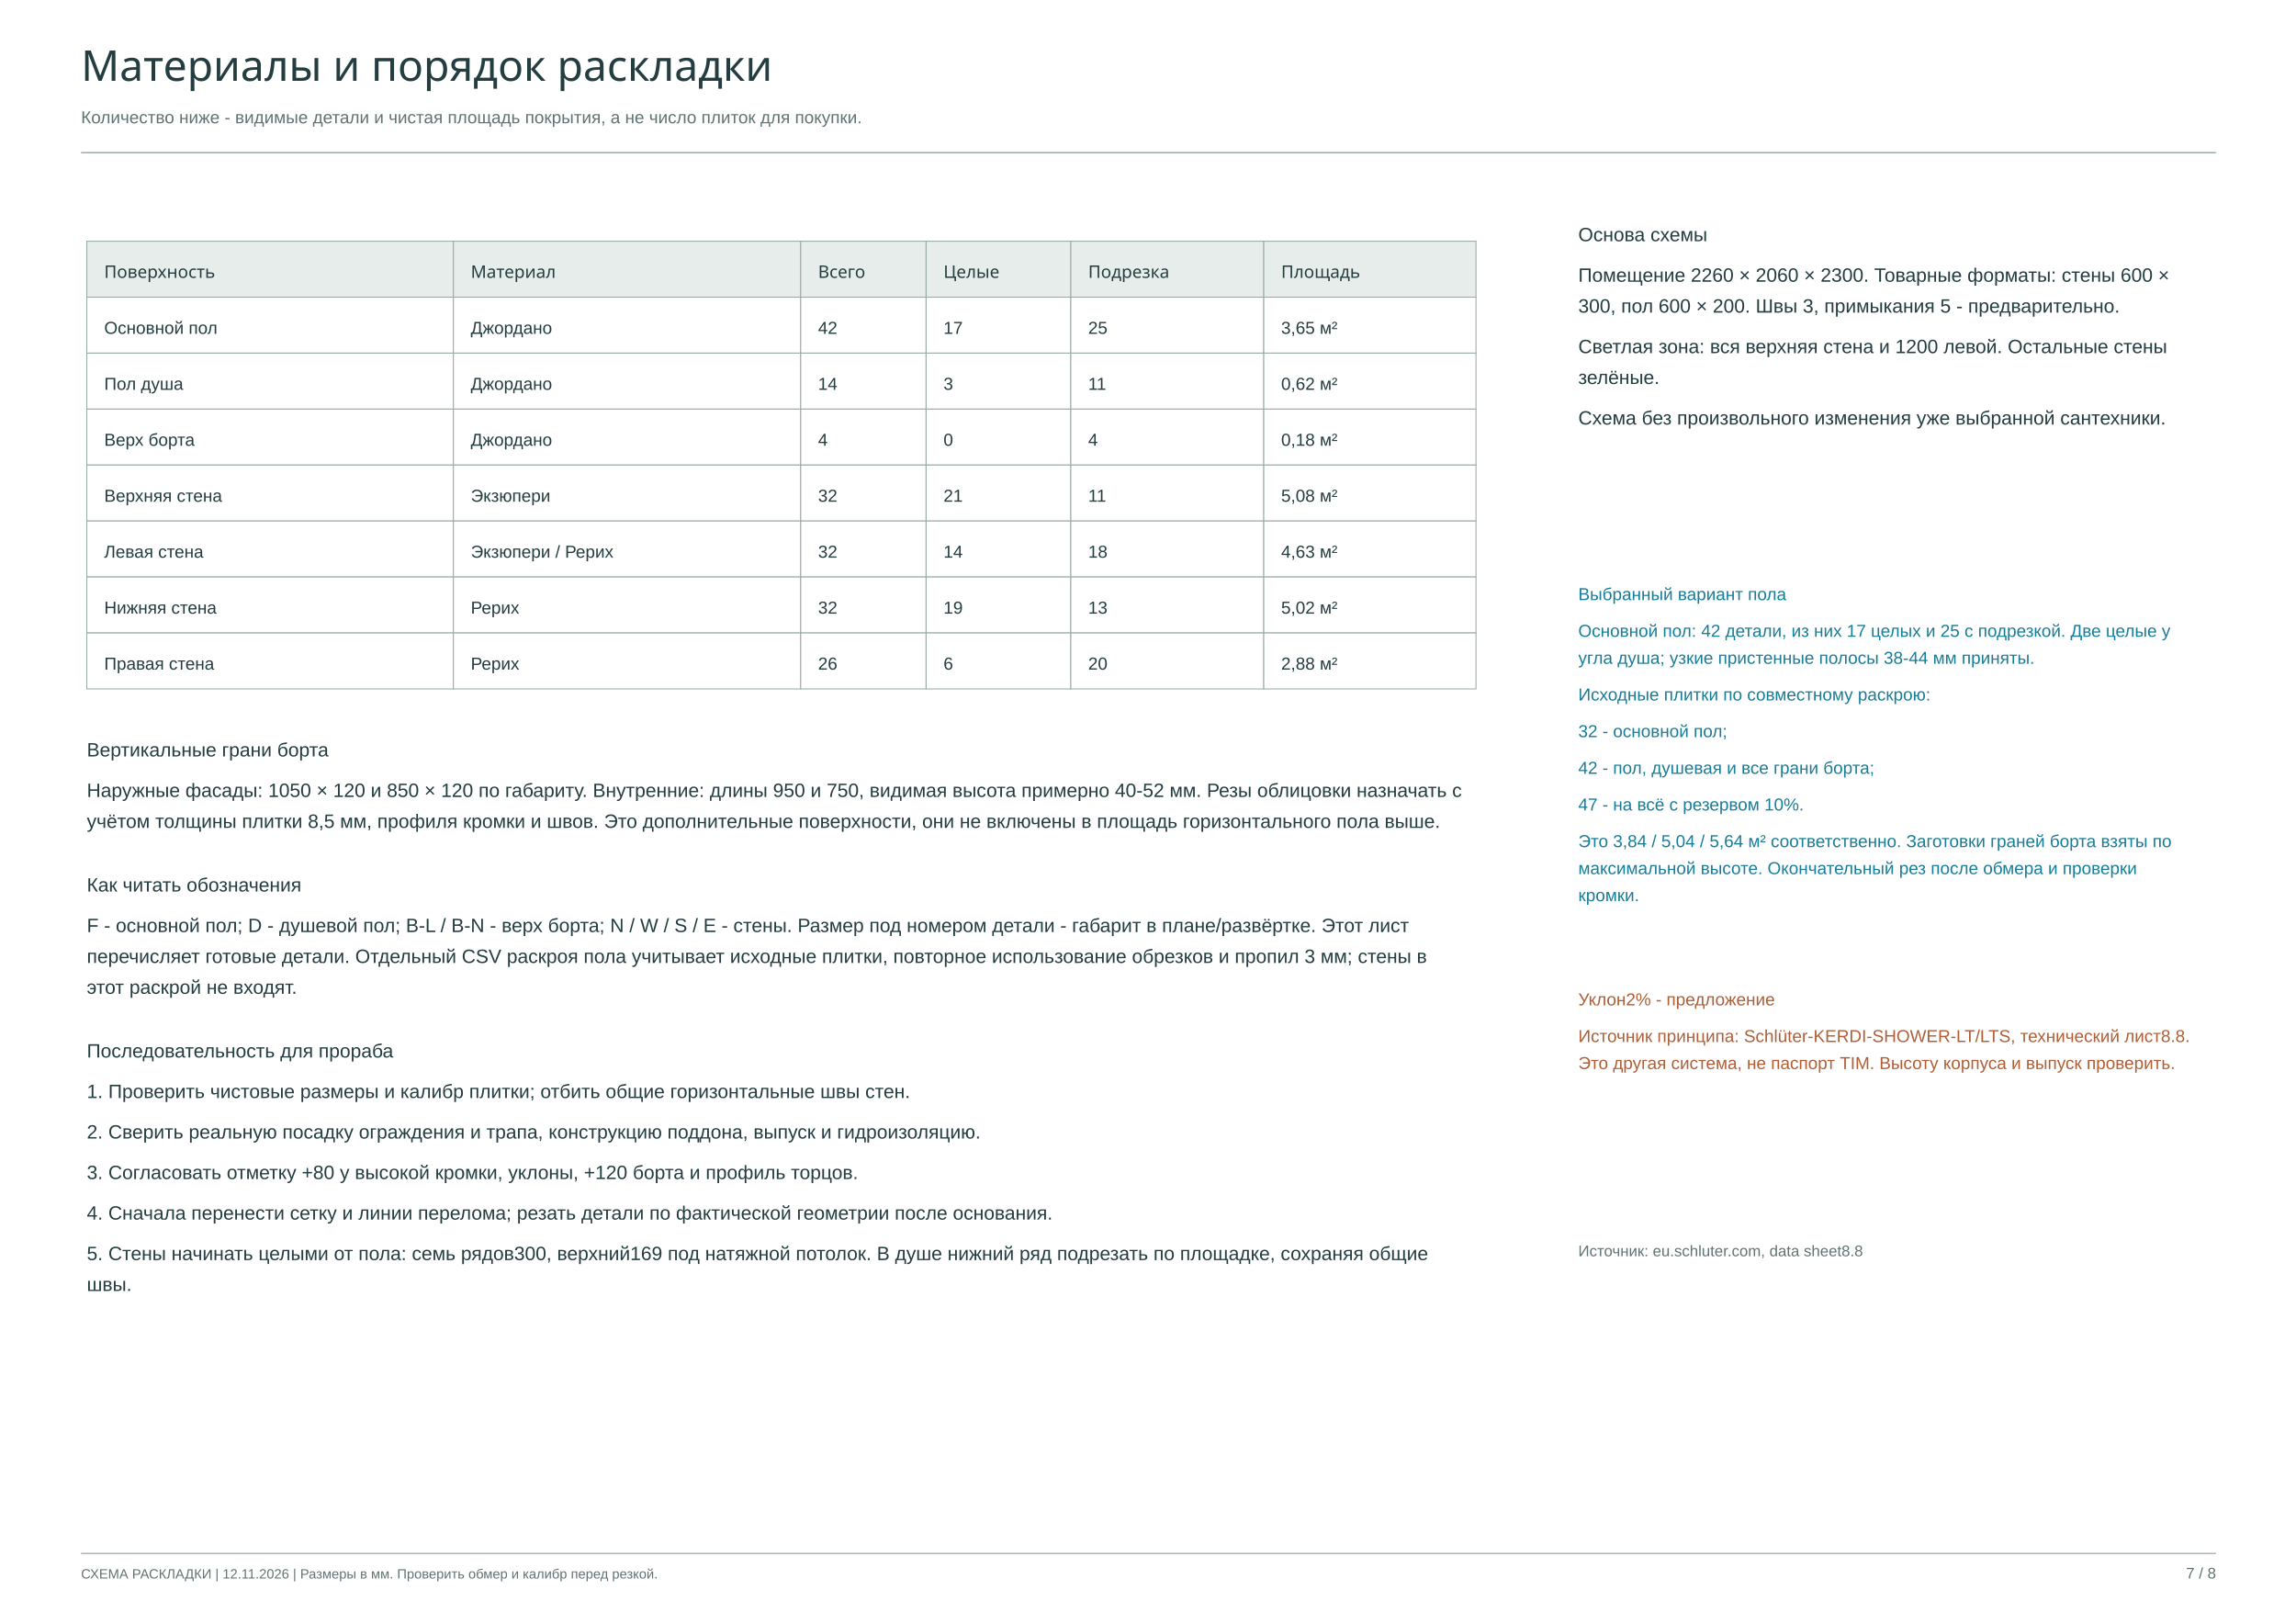
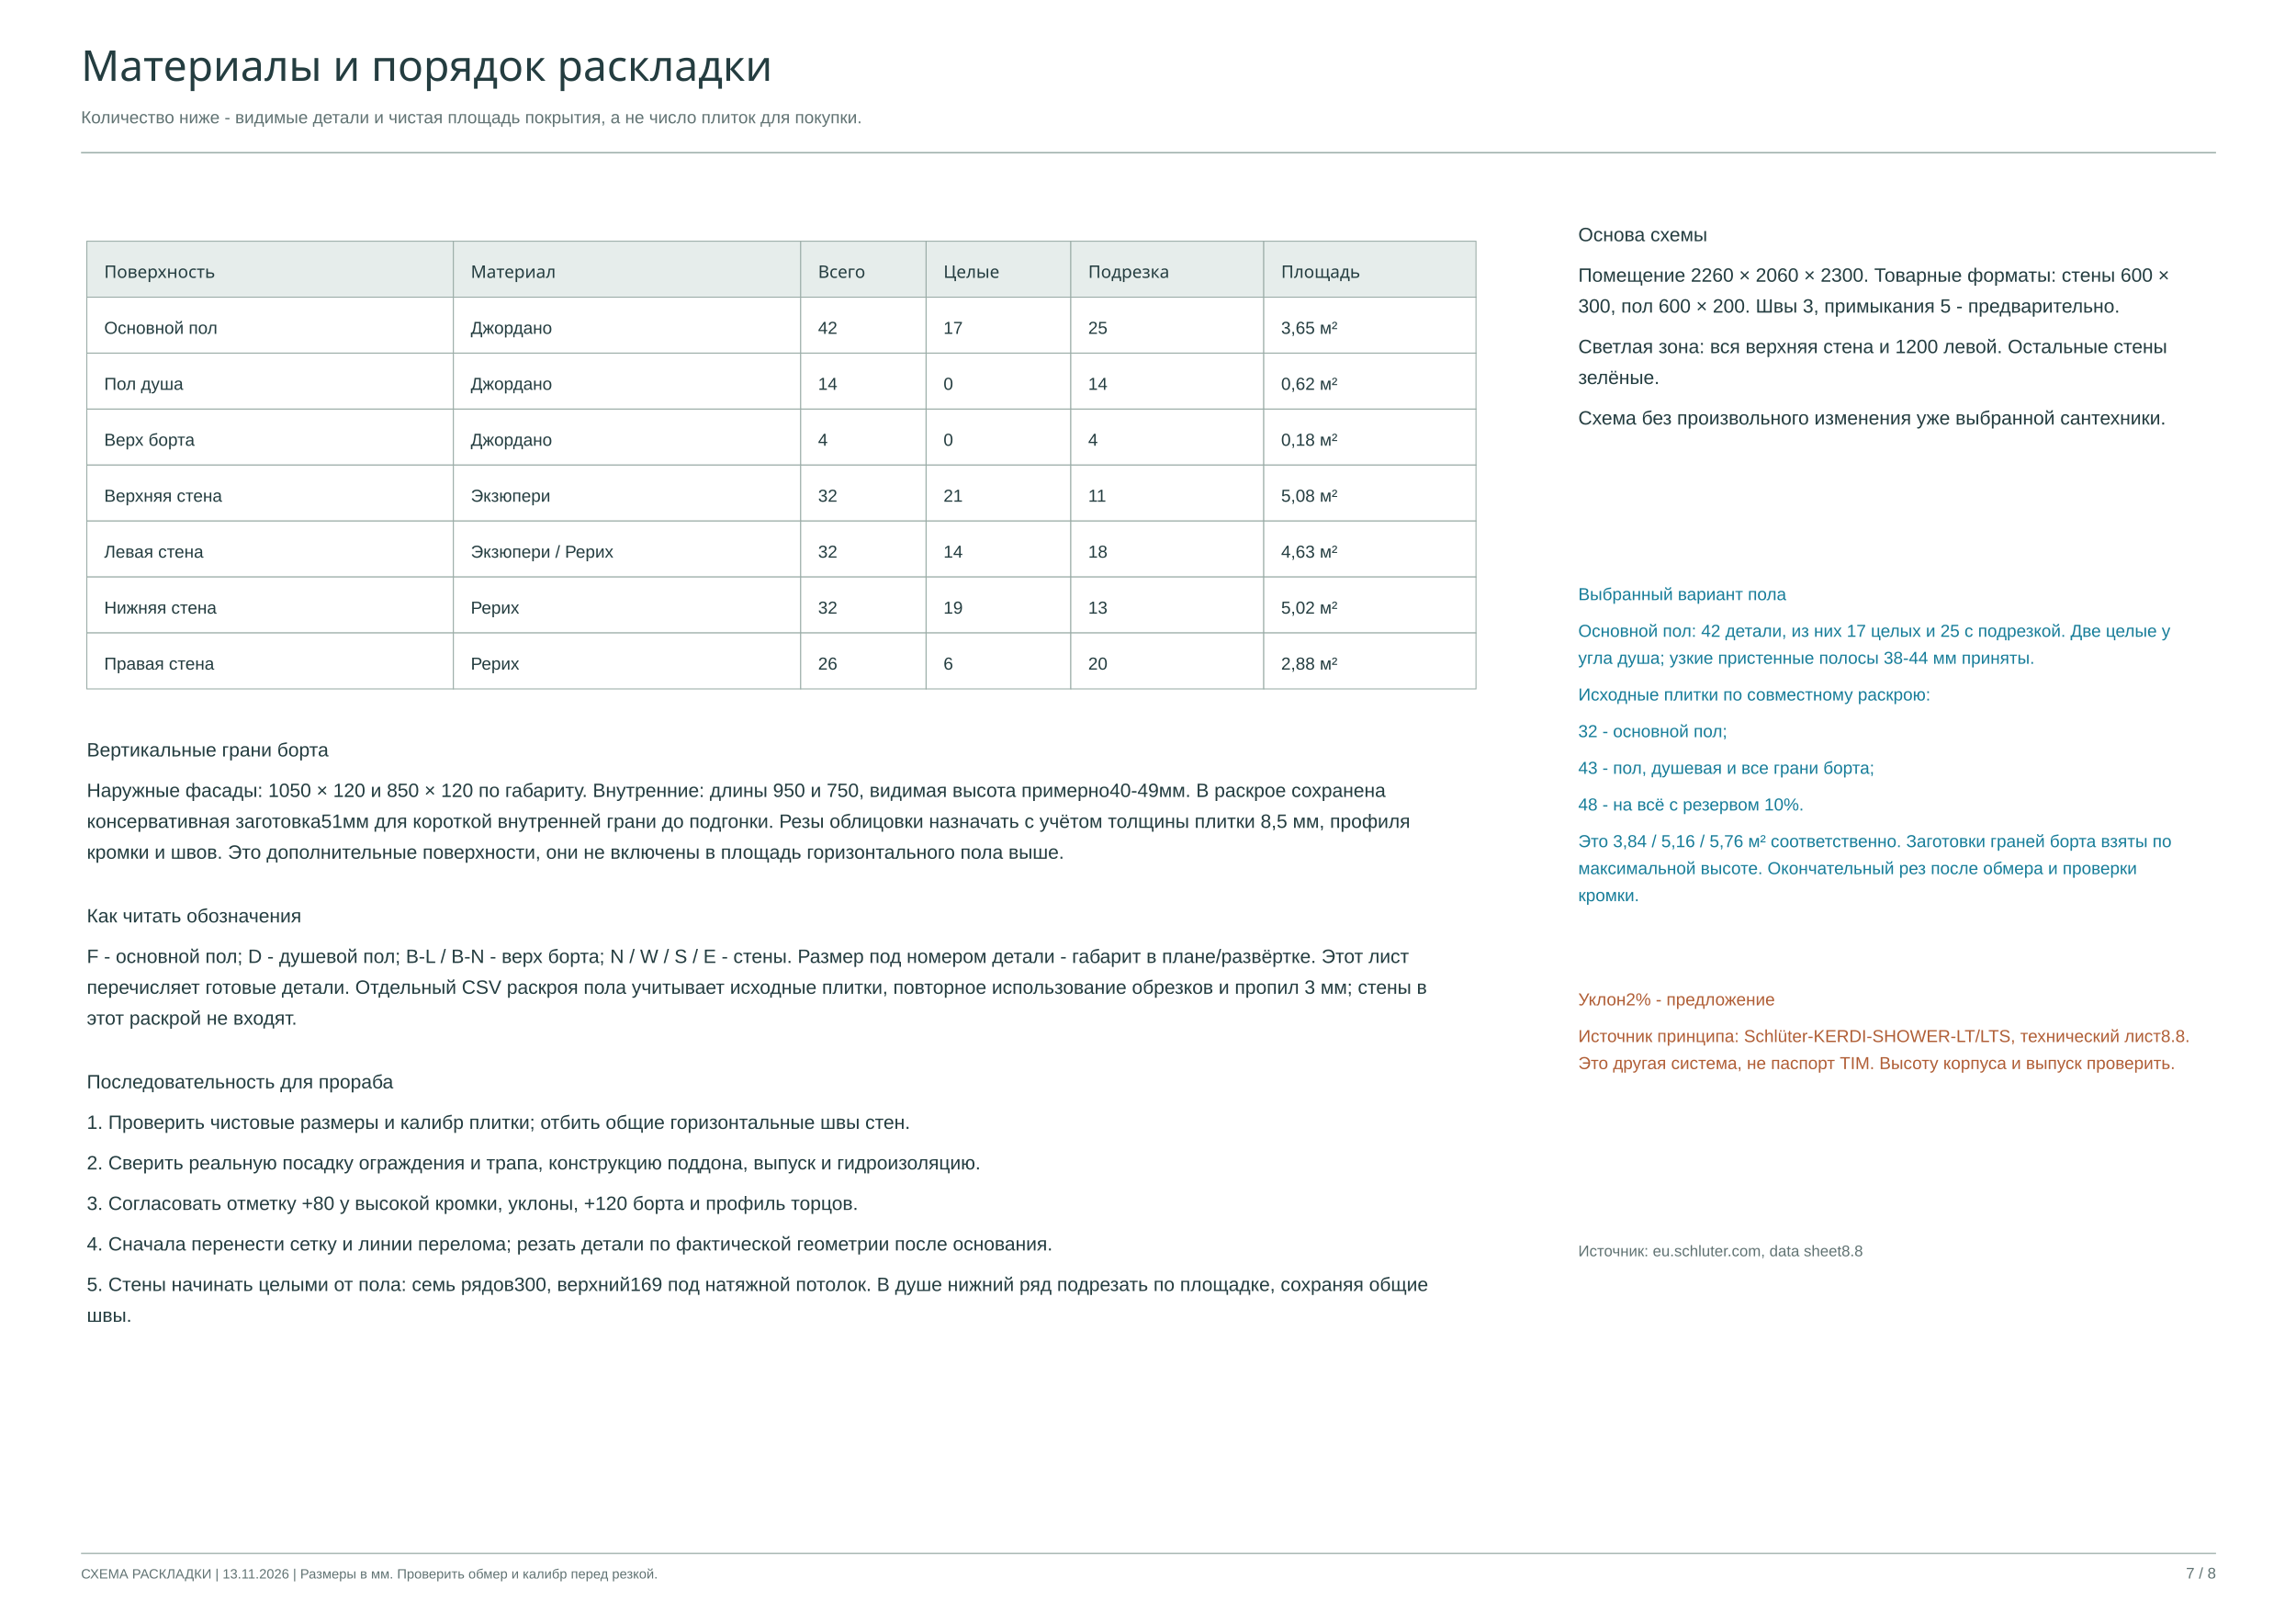
<svg xmlns="http://www.w3.org/2000/svg" width="1190.551" height="841.89" preserveAspectRatio="xMinYMin meet" viewBox="0 0 1190 841" version="1.0" fill-rule="evenodd">
  <clipPath id="clip">
    <rect x="0" y="0" width="1190.551" height="841.89" />
  </clipPath>
  <g id="group" transform="scale(1,-1) translate(0,-841)" style="clip-path: url(#clip)">
    <g transform="">
      <rect x="0" y="0" width="1190.551" height="841.89" style="stroke: none; stroke-linecap: butt; stroke-width: 0.5; fill: rgb(100%,100%,100%); fill-rule: evenodd;" />
      <text x="42" y="799.89" style="font-family: Arial-Bold; font-size: 22px;fill: rgb(14%,24%,25%); stroke:none;" transform="translate(0,1599) scale(1,-1)">Материалы и порядок раскладки</text>
      <text x="42" y="777.89" style="font-family: Arial; font-size: 9px;fill: rgb(38%,45%,45%); stroke:none;" transform="translate(0,1555) scale(1,-1)">Количество ниже - видимые детали и чистая площадь покрытия, а не число плиток для покупки.</text>
      <path d="M 42,761.89 L 1148.551,761.89 Z" style="stroke: rgb(60%,67%,65%); stroke-linecap: butt; stroke-width: 0.7;" />
      <path d="M 42,36 L 1148.551,36 Z" style="stroke: rgb(60%,67%,65%); stroke-linecap: butt; stroke-width: 0.6;" />
-       <text x="42" y="23" style="font-family: Arial; font-size: 7px;fill: rgb(38%,45%,45%); stroke:none;" transform="translate(0,46) scale(1,-1)">СХЕМА РАСКЛАДКИ  |  12.11.2026  |  Размеры в мм. Проверить обмер и калибр перед резкой.</text>
+       <text x="42" y="23" style="font-family: Arial; font-size: 7px;fill: rgb(38%,45%,45%); stroke:none;" transform="translate(0,46) scale(1,-1)">СХЕМА РАСКЛАДКИ  |  13.11.2026  |  Размеры в мм. Проверить обмер и калибр перед резкой.</text>
      <text x="1132.985" y="23" style="font-family: Arial; font-size: 8px;fill: rgb(38%,45%,45%); stroke:none;" transform="translate(0,46) scale(1,-1)">7 / 8</text>
      <rect x="45" y="687" width="190" height="29" style="stroke: rgb(60%,67%,65%); stroke-linecap: butt; stroke-width: 0.5; fill: rgb(90%,93%,92%); fill-rule: evenodd;" />
      <text x="54" y="697" style="font-family: Arial-Bold; font-size: 9px;fill: rgb(14%,24%,25%); stroke:none;" transform="translate(0,1394) scale(1,-1)">Поверхность</text>
      <rect x="235" y="687" width="180" height="29" style="stroke: rgb(60%,67%,65%); stroke-linecap: butt; stroke-width: 0.5; fill: rgb(90%,93%,92%); fill-rule: evenodd;" />
      <text x="244" y="697" style="font-family: Arial-Bold; font-size: 9px;fill: rgb(14%,24%,25%); stroke:none;" transform="translate(0,1394) scale(1,-1)">Материал</text>
      <rect x="415" y="687" width="65" height="29" style="stroke: rgb(60%,67%,65%); stroke-linecap: butt; stroke-width: 0.5; fill: rgb(90%,93%,92%); fill-rule: evenodd;" />
      <text x="424" y="697" style="font-family: Arial-Bold; font-size: 9px;fill: rgb(14%,24%,25%); stroke:none;" transform="translate(0,1394) scale(1,-1)">Всего</text>
      <rect x="480" y="687" width="75" height="29" style="stroke: rgb(60%,67%,65%); stroke-linecap: butt; stroke-width: 0.5; fill: rgb(90%,93%,92%); fill-rule: evenodd;" />
      <text x="489" y="697" style="font-family: Arial-Bold; font-size: 9px;fill: rgb(14%,24%,25%); stroke:none;" transform="translate(0,1394) scale(1,-1)">Целые</text>
      <rect x="555" y="687" width="100" height="29" style="stroke: rgb(60%,67%,65%); stroke-linecap: butt; stroke-width: 0.5; fill: rgb(90%,93%,92%); fill-rule: evenodd;" />
      <text x="564" y="697" style="font-family: Arial-Bold; font-size: 9px;fill: rgb(14%,24%,25%); stroke:none;" transform="translate(0,1394) scale(1,-1)">Подрезка</text>
      <rect x="655" y="687" width="110" height="29" style="stroke: rgb(60%,67%,65%); stroke-linecap: butt; stroke-width: 0.5; fill: rgb(90%,93%,92%); fill-rule: evenodd;" />
      <text x="664" y="697" style="font-family: Arial-Bold; font-size: 9px;fill: rgb(14%,24%,25%); stroke:none;" transform="translate(0,1394) scale(1,-1)">Площадь</text>
      <rect x="45" y="658" width="190" height="29" style="stroke: rgb(60%,67%,65%); stroke-linecap: butt; stroke-width: 0.5; fill: rgb(100%,100%,100%); fill-rule: evenodd;" />
      <text x="54" y="668" style="font-family: Arial; font-size: 9px;fill: rgb(14%,24%,25%); stroke:none;" transform="translate(0,1336) scale(1,-1)">Основной пол</text>
      <rect x="235" y="658" width="180" height="29" style="stroke: rgb(60%,67%,65%); stroke-linecap: butt; stroke-width: 0.5; fill: rgb(100%,100%,100%); fill-rule: evenodd;" />
      <text x="244" y="668" style="font-family: Arial; font-size: 9px;fill: rgb(14%,24%,25%); stroke:none;" transform="translate(0,1336) scale(1,-1)">Джордано</text>
      <rect x="415" y="658" width="65" height="29" style="stroke: rgb(60%,67%,65%); stroke-linecap: butt; stroke-width: 0.5; fill: rgb(100%,100%,100%); fill-rule: evenodd;" />
      <text x="424" y="668" style="font-family: Arial; font-size: 9px;fill: rgb(14%,24%,25%); stroke:none;" transform="translate(0,1336) scale(1,-1)">42</text>
      <rect x="480" y="658" width="75" height="29" style="stroke: rgb(60%,67%,65%); stroke-linecap: butt; stroke-width: 0.5; fill: rgb(100%,100%,100%); fill-rule: evenodd;" />
      <text x="489" y="668" style="font-family: Arial; font-size: 9px;fill: rgb(14%,24%,25%); stroke:none;" transform="translate(0,1336) scale(1,-1)">17</text>
      <rect x="555" y="658" width="100" height="29" style="stroke: rgb(60%,67%,65%); stroke-linecap: butt; stroke-width: 0.5; fill: rgb(100%,100%,100%); fill-rule: evenodd;" />
      <text x="564" y="668" style="font-family: Arial; font-size: 9px;fill: rgb(14%,24%,25%); stroke:none;" transform="translate(0,1336) scale(1,-1)">25</text>
      <rect x="655" y="658" width="110" height="29" style="stroke: rgb(60%,67%,65%); stroke-linecap: butt; stroke-width: 0.5; fill: rgb(100%,100%,100%); fill-rule: evenodd;" />
      <text x="664" y="668" style="font-family: Arial; font-size: 9px;fill: rgb(14%,24%,25%); stroke:none;" transform="translate(0,1336) scale(1,-1)">3,65 м²</text>
      <rect x="45" y="629" width="190" height="29" style="stroke: rgb(60%,67%,65%); stroke-linecap: butt; stroke-width: 0.5; fill: rgb(100%,100%,100%); fill-rule: evenodd;" />
      <text x="54" y="639" style="font-family: Arial; font-size: 9px;fill: rgb(14%,24%,25%); stroke:none;" transform="translate(0,1278) scale(1,-1)">Пол душа</text>
      <rect x="235" y="629" width="180" height="29" style="stroke: rgb(60%,67%,65%); stroke-linecap: butt; stroke-width: 0.5; fill: rgb(100%,100%,100%); fill-rule: evenodd;" />
      <text x="244" y="639" style="font-family: Arial; font-size: 9px;fill: rgb(14%,24%,25%); stroke:none;" transform="translate(0,1278) scale(1,-1)">Джордано</text>
      <rect x="415" y="629" width="65" height="29" style="stroke: rgb(60%,67%,65%); stroke-linecap: butt; stroke-width: 0.5; fill: rgb(100%,100%,100%); fill-rule: evenodd;" />
      <text x="424" y="639" style="font-family: Arial; font-size: 9px;fill: rgb(14%,24%,25%); stroke:none;" transform="translate(0,1278) scale(1,-1)">14</text>
      <rect x="480" y="629" width="75" height="29" style="stroke: rgb(60%,67%,65%); stroke-linecap: butt; stroke-width: 0.5; fill: rgb(100%,100%,100%); fill-rule: evenodd;" />
-       <text x="489" y="639" style="font-family: Arial; font-size: 9px;fill: rgb(14%,24%,25%); stroke:none;" transform="translate(0,1278) scale(1,-1)">3</text>
+       <text x="489" y="639" style="font-family: Arial; font-size: 9px;fill: rgb(14%,24%,25%); stroke:none;" transform="translate(0,1278) scale(1,-1)">0</text>
      <rect x="555" y="629" width="100" height="29" style="stroke: rgb(60%,67%,65%); stroke-linecap: butt; stroke-width: 0.5; fill: rgb(100%,100%,100%); fill-rule: evenodd;" />
-       <text x="564" y="639" style="font-family: Arial; font-size: 9px;fill: rgb(14%,24%,25%); stroke:none;" transform="translate(0,1278) scale(1,-1)">11</text>
+       <text x="564" y="639" style="font-family: Arial; font-size: 9px;fill: rgb(14%,24%,25%); stroke:none;" transform="translate(0,1278) scale(1,-1)">14</text>
      <rect x="655" y="629" width="110" height="29" style="stroke: rgb(60%,67%,65%); stroke-linecap: butt; stroke-width: 0.5; fill: rgb(100%,100%,100%); fill-rule: evenodd;" />
      <text x="664" y="639" style="font-family: Arial; font-size: 9px;fill: rgb(14%,24%,25%); stroke:none;" transform="translate(0,1278) scale(1,-1)">0,62 м²</text>
      <rect x="45" y="600" width="190" height="29" style="stroke: rgb(60%,67%,65%); stroke-linecap: butt; stroke-width: 0.5; fill: rgb(100%,100%,100%); fill-rule: evenodd;" />
      <text x="54" y="610" style="font-family: Arial; font-size: 9px;fill: rgb(14%,24%,25%); stroke:none;" transform="translate(0,1220) scale(1,-1)">Верх борта</text>
      <rect x="235" y="600" width="180" height="29" style="stroke: rgb(60%,67%,65%); stroke-linecap: butt; stroke-width: 0.5; fill: rgb(100%,100%,100%); fill-rule: evenodd;" />
      <text x="244" y="610" style="font-family: Arial; font-size: 9px;fill: rgb(14%,24%,25%); stroke:none;" transform="translate(0,1220) scale(1,-1)">Джордано</text>
      <rect x="415" y="600" width="65" height="29" style="stroke: rgb(60%,67%,65%); stroke-linecap: butt; stroke-width: 0.5; fill: rgb(100%,100%,100%); fill-rule: evenodd;" />
      <text x="424" y="610" style="font-family: Arial; font-size: 9px;fill: rgb(14%,24%,25%); stroke:none;" transform="translate(0,1220) scale(1,-1)">4</text>
      <rect x="480" y="600" width="75" height="29" style="stroke: rgb(60%,67%,65%); stroke-linecap: butt; stroke-width: 0.5; fill: rgb(100%,100%,100%); fill-rule: evenodd;" />
      <text x="489" y="610" style="font-family: Arial; font-size: 9px;fill: rgb(14%,24%,25%); stroke:none;" transform="translate(0,1220) scale(1,-1)">0</text>
      <rect x="555" y="600" width="100" height="29" style="stroke: rgb(60%,67%,65%); stroke-linecap: butt; stroke-width: 0.5; fill: rgb(100%,100%,100%); fill-rule: evenodd;" />
      <text x="564" y="610" style="font-family: Arial; font-size: 9px;fill: rgb(14%,24%,25%); stroke:none;" transform="translate(0,1220) scale(1,-1)">4</text>
      <rect x="655" y="600" width="110" height="29" style="stroke: rgb(60%,67%,65%); stroke-linecap: butt; stroke-width: 0.5; fill: rgb(100%,100%,100%); fill-rule: evenodd;" />
      <text x="664" y="610" style="font-family: Arial; font-size: 9px;fill: rgb(14%,24%,25%); stroke:none;" transform="translate(0,1220) scale(1,-1)">0,18 м²</text>
      <rect x="45" y="571" width="190" height="29" style="stroke: rgb(60%,67%,65%); stroke-linecap: butt; stroke-width: 0.5; fill: rgb(100%,100%,100%); fill-rule: evenodd;" />
      <text x="54" y="581" style="font-family: Arial; font-size: 9px;fill: rgb(14%,24%,25%); stroke:none;" transform="translate(0,1162) scale(1,-1)">Верхняя стена</text>
      <rect x="235" y="571" width="180" height="29" style="stroke: rgb(60%,67%,65%); stroke-linecap: butt; stroke-width: 0.5; fill: rgb(100%,100%,100%); fill-rule: evenodd;" />
      <text x="244" y="581" style="font-family: Arial; font-size: 9px;fill: rgb(14%,24%,25%); stroke:none;" transform="translate(0,1162) scale(1,-1)">Экзюпери</text>
      <rect x="415" y="571" width="65" height="29" style="stroke: rgb(60%,67%,65%); stroke-linecap: butt; stroke-width: 0.5; fill: rgb(100%,100%,100%); fill-rule: evenodd;" />
      <text x="424" y="581" style="font-family: Arial; font-size: 9px;fill: rgb(14%,24%,25%); stroke:none;" transform="translate(0,1162) scale(1,-1)">32</text>
      <rect x="480" y="571" width="75" height="29" style="stroke: rgb(60%,67%,65%); stroke-linecap: butt; stroke-width: 0.5; fill: rgb(100%,100%,100%); fill-rule: evenodd;" />
      <text x="489" y="581" style="font-family: Arial; font-size: 9px;fill: rgb(14%,24%,25%); stroke:none;" transform="translate(0,1162) scale(1,-1)">21</text>
      <rect x="555" y="571" width="100" height="29" style="stroke: rgb(60%,67%,65%); stroke-linecap: butt; stroke-width: 0.5; fill: rgb(100%,100%,100%); fill-rule: evenodd;" />
      <text x="564" y="581" style="font-family: Arial; font-size: 9px;fill: rgb(14%,24%,25%); stroke:none;" transform="translate(0,1162) scale(1,-1)">11</text>
      <rect x="655" y="571" width="110" height="29" style="stroke: rgb(60%,67%,65%); stroke-linecap: butt; stroke-width: 0.5; fill: rgb(100%,100%,100%); fill-rule: evenodd;" />
      <text x="664" y="581" style="font-family: Arial; font-size: 9px;fill: rgb(14%,24%,25%); stroke:none;" transform="translate(0,1162) scale(1,-1)">5,08 м²</text>
      <rect x="45" y="542" width="190" height="29" style="stroke: rgb(60%,67%,65%); stroke-linecap: butt; stroke-width: 0.5; fill: rgb(100%,100%,100%); fill-rule: evenodd;" />
      <text x="54" y="552" style="font-family: Arial; font-size: 9px;fill: rgb(14%,24%,25%); stroke:none;" transform="translate(0,1104) scale(1,-1)">Левая стена</text>
      <rect x="235" y="542" width="180" height="29" style="stroke: rgb(60%,67%,65%); stroke-linecap: butt; stroke-width: 0.5; fill: rgb(100%,100%,100%); fill-rule: evenodd;" />
      <text x="244" y="552" style="font-family: Arial; font-size: 9px;fill: rgb(14%,24%,25%); stroke:none;" transform="translate(0,1104) scale(1,-1)">Экзюпери / Рерих</text>
      <rect x="415" y="542" width="65" height="29" style="stroke: rgb(60%,67%,65%); stroke-linecap: butt; stroke-width: 0.5; fill: rgb(100%,100%,100%); fill-rule: evenodd;" />
      <text x="424" y="552" style="font-family: Arial; font-size: 9px;fill: rgb(14%,24%,25%); stroke:none;" transform="translate(0,1104) scale(1,-1)">32</text>
      <rect x="480" y="542" width="75" height="29" style="stroke: rgb(60%,67%,65%); stroke-linecap: butt; stroke-width: 0.5; fill: rgb(100%,100%,100%); fill-rule: evenodd;" />
      <text x="489" y="552" style="font-family: Arial; font-size: 9px;fill: rgb(14%,24%,25%); stroke:none;" transform="translate(0,1104) scale(1,-1)">14</text>
      <rect x="555" y="542" width="100" height="29" style="stroke: rgb(60%,67%,65%); stroke-linecap: butt; stroke-width: 0.5; fill: rgb(100%,100%,100%); fill-rule: evenodd;" />
      <text x="564" y="552" style="font-family: Arial; font-size: 9px;fill: rgb(14%,24%,25%); stroke:none;" transform="translate(0,1104) scale(1,-1)">18</text>
      <rect x="655" y="542" width="110" height="29" style="stroke: rgb(60%,67%,65%); stroke-linecap: butt; stroke-width: 0.5; fill: rgb(100%,100%,100%); fill-rule: evenodd;" />
      <text x="664" y="552" style="font-family: Arial; font-size: 9px;fill: rgb(14%,24%,25%); stroke:none;" transform="translate(0,1104) scale(1,-1)">4,63 м²</text>
      <rect x="45" y="513" width="190" height="29" style="stroke: rgb(60%,67%,65%); stroke-linecap: butt; stroke-width: 0.5; fill: rgb(100%,100%,100%); fill-rule: evenodd;" />
      <text x="54" y="523" style="font-family: Arial; font-size: 9px;fill: rgb(14%,24%,25%); stroke:none;" transform="translate(0,1046) scale(1,-1)">Нижняя стена</text>
      <rect x="235" y="513" width="180" height="29" style="stroke: rgb(60%,67%,65%); stroke-linecap: butt; stroke-width: 0.5; fill: rgb(100%,100%,100%); fill-rule: evenodd;" />
      <text x="244" y="523" style="font-family: Arial; font-size: 9px;fill: rgb(14%,24%,25%); stroke:none;" transform="translate(0,1046) scale(1,-1)">Рерих</text>
      <rect x="415" y="513" width="65" height="29" style="stroke: rgb(60%,67%,65%); stroke-linecap: butt; stroke-width: 0.5; fill: rgb(100%,100%,100%); fill-rule: evenodd;" />
      <text x="424" y="523" style="font-family: Arial; font-size: 9px;fill: rgb(14%,24%,25%); stroke:none;" transform="translate(0,1046) scale(1,-1)">32</text>
      <rect x="480" y="513" width="75" height="29" style="stroke: rgb(60%,67%,65%); stroke-linecap: butt; stroke-width: 0.5; fill: rgb(100%,100%,100%); fill-rule: evenodd;" />
      <text x="489" y="523" style="font-family: Arial; font-size: 9px;fill: rgb(14%,24%,25%); stroke:none;" transform="translate(0,1046) scale(1,-1)">19</text>
      <rect x="555" y="513" width="100" height="29" style="stroke: rgb(60%,67%,65%); stroke-linecap: butt; stroke-width: 0.5; fill: rgb(100%,100%,100%); fill-rule: evenodd;" />
      <text x="564" y="523" style="font-family: Arial; font-size: 9px;fill: rgb(14%,24%,25%); stroke:none;" transform="translate(0,1046) scale(1,-1)">13</text>
      <rect x="655" y="513" width="110" height="29" style="stroke: rgb(60%,67%,65%); stroke-linecap: butt; stroke-width: 0.5; fill: rgb(100%,100%,100%); fill-rule: evenodd;" />
      <text x="664" y="523" style="font-family: Arial; font-size: 9px;fill: rgb(14%,24%,25%); stroke:none;" transform="translate(0,1046) scale(1,-1)">5,02 м²</text>
      <rect x="45" y="484" width="190" height="29" style="stroke: rgb(60%,67%,65%); stroke-linecap: butt; stroke-width: 0.5; fill: rgb(100%,100%,100%); fill-rule: evenodd;" />
      <text x="54" y="494" style="font-family: Arial; font-size: 9px;fill: rgb(14%,24%,25%); stroke:none;" transform="translate(0,988) scale(1,-1)">Правая стена</text>
      <rect x="235" y="484" width="180" height="29" style="stroke: rgb(60%,67%,65%); stroke-linecap: butt; stroke-width: 0.5; fill: rgb(100%,100%,100%); fill-rule: evenodd;" />
      <text x="244" y="494" style="font-family: Arial; font-size: 9px;fill: rgb(14%,24%,25%); stroke:none;" transform="translate(0,988) scale(1,-1)">Рерих</text>
      <rect x="415" y="484" width="65" height="29" style="stroke: rgb(60%,67%,65%); stroke-linecap: butt; stroke-width: 0.5; fill: rgb(100%,100%,100%); fill-rule: evenodd;" />
      <text x="424" y="494" style="font-family: Arial; font-size: 9px;fill: rgb(14%,24%,25%); stroke:none;" transform="translate(0,988) scale(1,-1)">26</text>
      <rect x="480" y="484" width="75" height="29" style="stroke: rgb(60%,67%,65%); stroke-linecap: butt; stroke-width: 0.5; fill: rgb(100%,100%,100%); fill-rule: evenodd;" />
      <text x="489" y="494" style="font-family: Arial; font-size: 9px;fill: rgb(14%,24%,25%); stroke:none;" transform="translate(0,988) scale(1,-1)">6</text>
      <rect x="555" y="484" width="100" height="29" style="stroke: rgb(60%,67%,65%); stroke-linecap: butt; stroke-width: 0.5; fill: rgb(100%,100%,100%); fill-rule: evenodd;" />
      <text x="564" y="494" style="font-family: Arial; font-size: 9px;fill: rgb(14%,24%,25%); stroke:none;" transform="translate(0,988) scale(1,-1)">20</text>
      <rect x="655" y="484" width="110" height="29" style="stroke: rgb(60%,67%,65%); stroke-linecap: butt; stroke-width: 0.5; fill: rgb(100%,100%,100%); fill-rule: evenodd;" />
      <text x="664" y="494" style="font-family: Arial; font-size: 9px;fill: rgb(14%,24%,25%); stroke:none;" transform="translate(0,988) scale(1,-1)">2,88 м²</text>
      <text x="45" y="449" style="font-family: Arial; font-size: 10px;fill: rgb(14%,24%,25%); stroke:none;" transform="translate(0,898) scale(1,-1)">Вертикальные грани борта</text>
-       <text x="45" y="428" style="font-family: Arial; font-size: 10px;fill: rgb(14%,24%,25%); stroke:none;" transform="translate(0,856) scale(1,-1)">Наружные фасады: 1050 × 120 и 850 × 120 по габариту. Внутренние: длины 950 и 750, видимая высота примерно 40-52 мм. Резы облицовки назначать с</text>
-       <text x="45" y="412" style="font-family: Arial; font-size: 10px;fill: rgb(14%,24%,25%); stroke:none;" transform="translate(0,824) scale(1,-1)">учётом толщины плитки 8,5 мм, профиля кромки и швов. Это дополнительные поверхности, они не включены в площадь горизонтального пола выше.</text>
-       <text x="45" y="379" style="font-family: Arial; font-size: 10px;fill: rgb(14%,24%,25%); stroke:none;" transform="translate(0,758) scale(1,-1)">Как читать обозначения</text>
-       <text x="45" y="358" style="font-family: Arial; font-size: 10px;fill: rgb(14%,24%,25%); stroke:none;" transform="translate(0,716) scale(1,-1)">F - основной пол; D - душевой пол; B-L / B-N - верх борта; N / W / S / E - стены. Размер под номером детали - габарит в плане/развёртке. Этот лист</text>
-       <text x="45" y="342" style="font-family: Arial; font-size: 10px;fill: rgb(14%,24%,25%); stroke:none;" transform="translate(0,684) scale(1,-1)">перечисляет готовые детали. Отдельный CSV раскроя пола учитывает исходные плитки, повторное использование обрезков и пропил 3 мм; стены в</text>
-       <text x="45" y="326" style="font-family: Arial; font-size: 10px;fill: rgb(14%,24%,25%); stroke:none;" transform="translate(0,652) scale(1,-1)">этот раскрой не входят.</text>
-       <text x="45" y="293" style="font-family: Arial; font-size: 10px;fill: rgb(14%,24%,25%); stroke:none;" transform="translate(0,586) scale(1,-1)">Последовательность для прораба</text>
-       <text x="45" y="272" style="font-family: Arial; font-size: 10px;fill: rgb(14%,24%,25%); stroke:none;" transform="translate(0,544) scale(1,-1)">1. Проверить чистовые размеры и калибр плитки; отбить общие горизонтальные швы стен.</text>
-       <text x="45" y="251" style="font-family: Arial; font-size: 10px;fill: rgb(14%,24%,25%); stroke:none;" transform="translate(0,502) scale(1,-1)">2. Сверить реальную посадку ограждения и трапа, конструкцию поддона, выпуск и гидроизоляцию.</text>
-       <text x="45" y="230" style="font-family: Arial; font-size: 10px;fill: rgb(14%,24%,25%); stroke:none;" transform="translate(0,460) scale(1,-1)">3. Согласовать отметку +80 у высокой кромки, уклоны, +120 борта и профиль торцов.</text>
-       <text x="45" y="209" style="font-family: Arial; font-size: 10px;fill: rgb(14%,24%,25%); stroke:none;" transform="translate(0,418) scale(1,-1)">4. Сначала перенести сетку и линии перелома; резать детали по фактической геометрии после основания.</text>
-       <text x="45" y="188" style="font-family: Arial; font-size: 10px;fill: rgb(14%,24%,25%); stroke:none;" transform="translate(0,376) scale(1,-1)">5. Стены начинать целыми от пола: семь рядов300, верхний169 под натяжной потолок. В душе нижний ряд подрезать по площадке, сохраняя общие</text>
-       <text x="45" y="172" style="font-family: Arial; font-size: 10px;fill: rgb(14%,24%,25%); stroke:none;" transform="translate(0,344) scale(1,-1)">швы.</text>
+       <text x="45" y="428" style="font-family: Arial; font-size: 10px;fill: rgb(14%,24%,25%); stroke:none;" transform="translate(0,856) scale(1,-1)">Наружные фасады: 1050 × 120 и 850 × 120 по габариту. Внутренние: длины 950 и 750, видимая высота примерно40-49мм. В раскрое сохранена</text>
+       <text x="45" y="412" style="font-family: Arial; font-size: 10px;fill: rgb(14%,24%,25%); stroke:none;" transform="translate(0,824) scale(1,-1)">консервативная заготовка51мм для короткой внутренней грани до подгонки. Резы облицовки назначать с учётом толщины плитки 8,5 мм, профиля</text>
+       <text x="45" y="396" style="font-family: Arial; font-size: 10px;fill: rgb(14%,24%,25%); stroke:none;" transform="translate(0,792) scale(1,-1)">кромки и швов. Это дополнительные поверхности, они не включены в площадь горизонтального пола выше.</text>
+       <text x="45" y="363" style="font-family: Arial; font-size: 10px;fill: rgb(14%,24%,25%); stroke:none;" transform="translate(0,726) scale(1,-1)">Как читать обозначения</text>
+       <text x="45" y="342" style="font-family: Arial; font-size: 10px;fill: rgb(14%,24%,25%); stroke:none;" transform="translate(0,684) scale(1,-1)">F - основной пол; D - душевой пол; B-L / B-N - верх борта; N / W / S / E - стены. Размер под номером детали - габарит в плане/развёртке. Этот лист</text>
+       <text x="45" y="326" style="font-family: Arial; font-size: 10px;fill: rgb(14%,24%,25%); stroke:none;" transform="translate(0,652) scale(1,-1)">перечисляет готовые детали. Отдельный CSV раскроя пола учитывает исходные плитки, повторное использование обрезков и пропил 3 мм; стены в</text>
+       <text x="45" y="310" style="font-family: Arial; font-size: 10px;fill: rgb(14%,24%,25%); stroke:none;" transform="translate(0,620) scale(1,-1)">этот раскрой не входят.</text>
+       <text x="45" y="277" style="font-family: Arial; font-size: 10px;fill: rgb(14%,24%,25%); stroke:none;" transform="translate(0,554) scale(1,-1)">Последовательность для прораба</text>
+       <text x="45" y="256" style="font-family: Arial; font-size: 10px;fill: rgb(14%,24%,25%); stroke:none;" transform="translate(0,512) scale(1,-1)">1. Проверить чистовые размеры и калибр плитки; отбить общие горизонтальные швы стен.</text>
+       <text x="45" y="235" style="font-family: Arial; font-size: 10px;fill: rgb(14%,24%,25%); stroke:none;" transform="translate(0,470) scale(1,-1)">2. Сверить реальную посадку ограждения и трапа, конструкцию поддона, выпуск и гидроизоляцию.</text>
+       <text x="45" y="214" style="font-family: Arial; font-size: 10px;fill: rgb(14%,24%,25%); stroke:none;" transform="translate(0,428) scale(1,-1)">3. Согласовать отметку +80 у высокой кромки, уклоны, +120 борта и профиль торцов.</text>
+       <text x="45" y="193" style="font-family: Arial; font-size: 10px;fill: rgb(14%,24%,25%); stroke:none;" transform="translate(0,386) scale(1,-1)">4. Сначала перенести сетку и линии перелома; резать детали по фактической геометрии после основания.</text>
+       <text x="45" y="172" style="font-family: Arial; font-size: 10px;fill: rgb(14%,24%,25%); stroke:none;" transform="translate(0,344) scale(1,-1)">5. Стены начинать целыми от пола: семь рядов300, верхний169 под натяжной потолок. В душе нижний ряд подрезать по площадке, сохраняя общие</text>
+       <text x="45" y="156" style="font-family: Arial; font-size: 10px;fill: rgb(14%,24%,25%); stroke:none;" transform="translate(0,312) scale(1,-1)">швы.</text>
      <text x="818" y="716" style="font-family: Arial; font-size: 10px;fill: rgb(14%,24%,25%); stroke:none;" transform="translate(0,1432) scale(1,-1)">Основа схемы</text>
      <text x="818" y="695" style="font-family: Arial; font-size: 10px;fill: rgb(14%,24%,25%); stroke:none;" transform="translate(0,1390) scale(1,-1)">Помещение 2260 × 2060 × 2300. Товарные форматы: стены 600 ×</text>
      <text x="818" y="679" style="font-family: Arial; font-size: 10px;fill: rgb(14%,24%,25%); stroke:none;" transform="translate(0,1358) scale(1,-1)">300, пол 600 × 200. Швы 3, примыкания 5 - предварительно.</text>
      <text x="818" y="658" style="font-family: Arial; font-size: 10px;fill: rgb(14%,24%,25%); stroke:none;" transform="translate(0,1316) scale(1,-1)">Светлая зона: вся верхняя стена и 1200 левой. Остальные стены</text>
      <text x="818" y="642" style="font-family: Arial; font-size: 10px;fill: rgb(14%,24%,25%); stroke:none;" transform="translate(0,1284) scale(1,-1)">зелёные.</text>
      <text x="818" y="621" style="font-family: Arial; font-size: 10px;fill: rgb(14%,24%,25%); stroke:none;" transform="translate(0,1242) scale(1,-1)">Схема без произвольного изменения уже выбранной сантехники.</text>
      <text x="818" y="530" style="font-family: Arial; font-size: 9px;fill: rgb(9%,49%,60%); stroke:none;" transform="translate(0,1060) scale(1,-1)">Выбранный вариант пола</text>
      <text x="818" y="511" style="font-family: Arial; font-size: 9px;fill: rgb(9%,49%,60%); stroke:none;" transform="translate(0,1022) scale(1,-1)">Основной пол: 42 детали, из них 17 целых и 25 с подрезкой. Две целые у</text>
      <text x="818" y="497" style="font-family: Arial; font-size: 9px;fill: rgb(9%,49%,60%); stroke:none;" transform="translate(0,994) scale(1,-1)">угла душа; узкие пристенные полосы 38-44 мм приняты.</text>
      <text x="818" y="478" style="font-family: Arial; font-size: 9px;fill: rgb(9%,49%,60%); stroke:none;" transform="translate(0,956) scale(1,-1)">Исходные плитки по совместному раскрою:</text>
      <text x="818" y="459" style="font-family: Arial; font-size: 9px;fill: rgb(9%,49%,60%); stroke:none;" transform="translate(0,918) scale(1,-1)">32 - основной пол;</text>
-       <text x="818" y="440" style="font-family: Arial; font-size: 9px;fill: rgb(9%,49%,60%); stroke:none;" transform="translate(0,880) scale(1,-1)">42 - пол, душевая и все грани борта;</text>
-       <text x="818" y="421" style="font-family: Arial; font-size: 9px;fill: rgb(9%,49%,60%); stroke:none;" transform="translate(0,842) scale(1,-1)">47 - на всё с резервом 10%.</text>
-       <text x="818" y="402" style="font-family: Arial; font-size: 9px;fill: rgb(9%,49%,60%); stroke:none;" transform="translate(0,804) scale(1,-1)">Это 3,84 / 5,04 / 5,64 м² соответственно. Заготовки граней борта взяты по</text>
+       <text x="818" y="440" style="font-family: Arial; font-size: 9px;fill: rgb(9%,49%,60%); stroke:none;" transform="translate(0,880) scale(1,-1)">43 - пол, душевая и все грани борта;</text>
+       <text x="818" y="421" style="font-family: Arial; font-size: 9px;fill: rgb(9%,49%,60%); stroke:none;" transform="translate(0,842) scale(1,-1)">48 - на всё с резервом 10%.</text>
+       <text x="818" y="402" style="font-family: Arial; font-size: 9px;fill: rgb(9%,49%,60%); stroke:none;" transform="translate(0,804) scale(1,-1)">Это 3,84 / 5,16 / 5,76 м² соответственно. Заготовки граней борта взяты по</text>
      <text x="818" y="388" style="font-family: Arial; font-size: 9px;fill: rgb(9%,49%,60%); stroke:none;" transform="translate(0,776) scale(1,-1)">максимальной высоте. Окончательный рез после обмера и проверки</text>
      <text x="818" y="374" style="font-family: Arial; font-size: 9px;fill: rgb(9%,49%,60%); stroke:none;" transform="translate(0,748) scale(1,-1)">кромки.</text>
      <text x="818" y="320" style="font-family: Arial; font-size: 9px;fill: rgb(69%,37%,21%); stroke:none;" transform="translate(0,640) scale(1,-1)">Уклон2% - предложение</text>
      <text x="818" y="301" style="font-family: Arial; font-size: 9px;fill: rgb(69%,37%,21%); stroke:none;" transform="translate(0,602) scale(1,-1)">Источник принципа: Schlüter-KERDI-SHOWER-LT/LTS, технический лист8.8.</text>
      <text x="818" y="287" style="font-family: Arial; font-size: 9px;fill: rgb(69%,37%,21%); stroke:none;" transform="translate(0,574) scale(1,-1)">Это другая система, не паспорт TIM. Высоту корпуса и выпуск проверить.</text>
      <text x="818" y="190" style="font-family: Arial; font-size: 8px;fill: rgb(38%,45%,45%); stroke:none;" transform="translate(0,380) scale(1,-1)">Источник: eu.schluter.com, data sheet8.8</text>
    </g>
  </g>
</svg>
